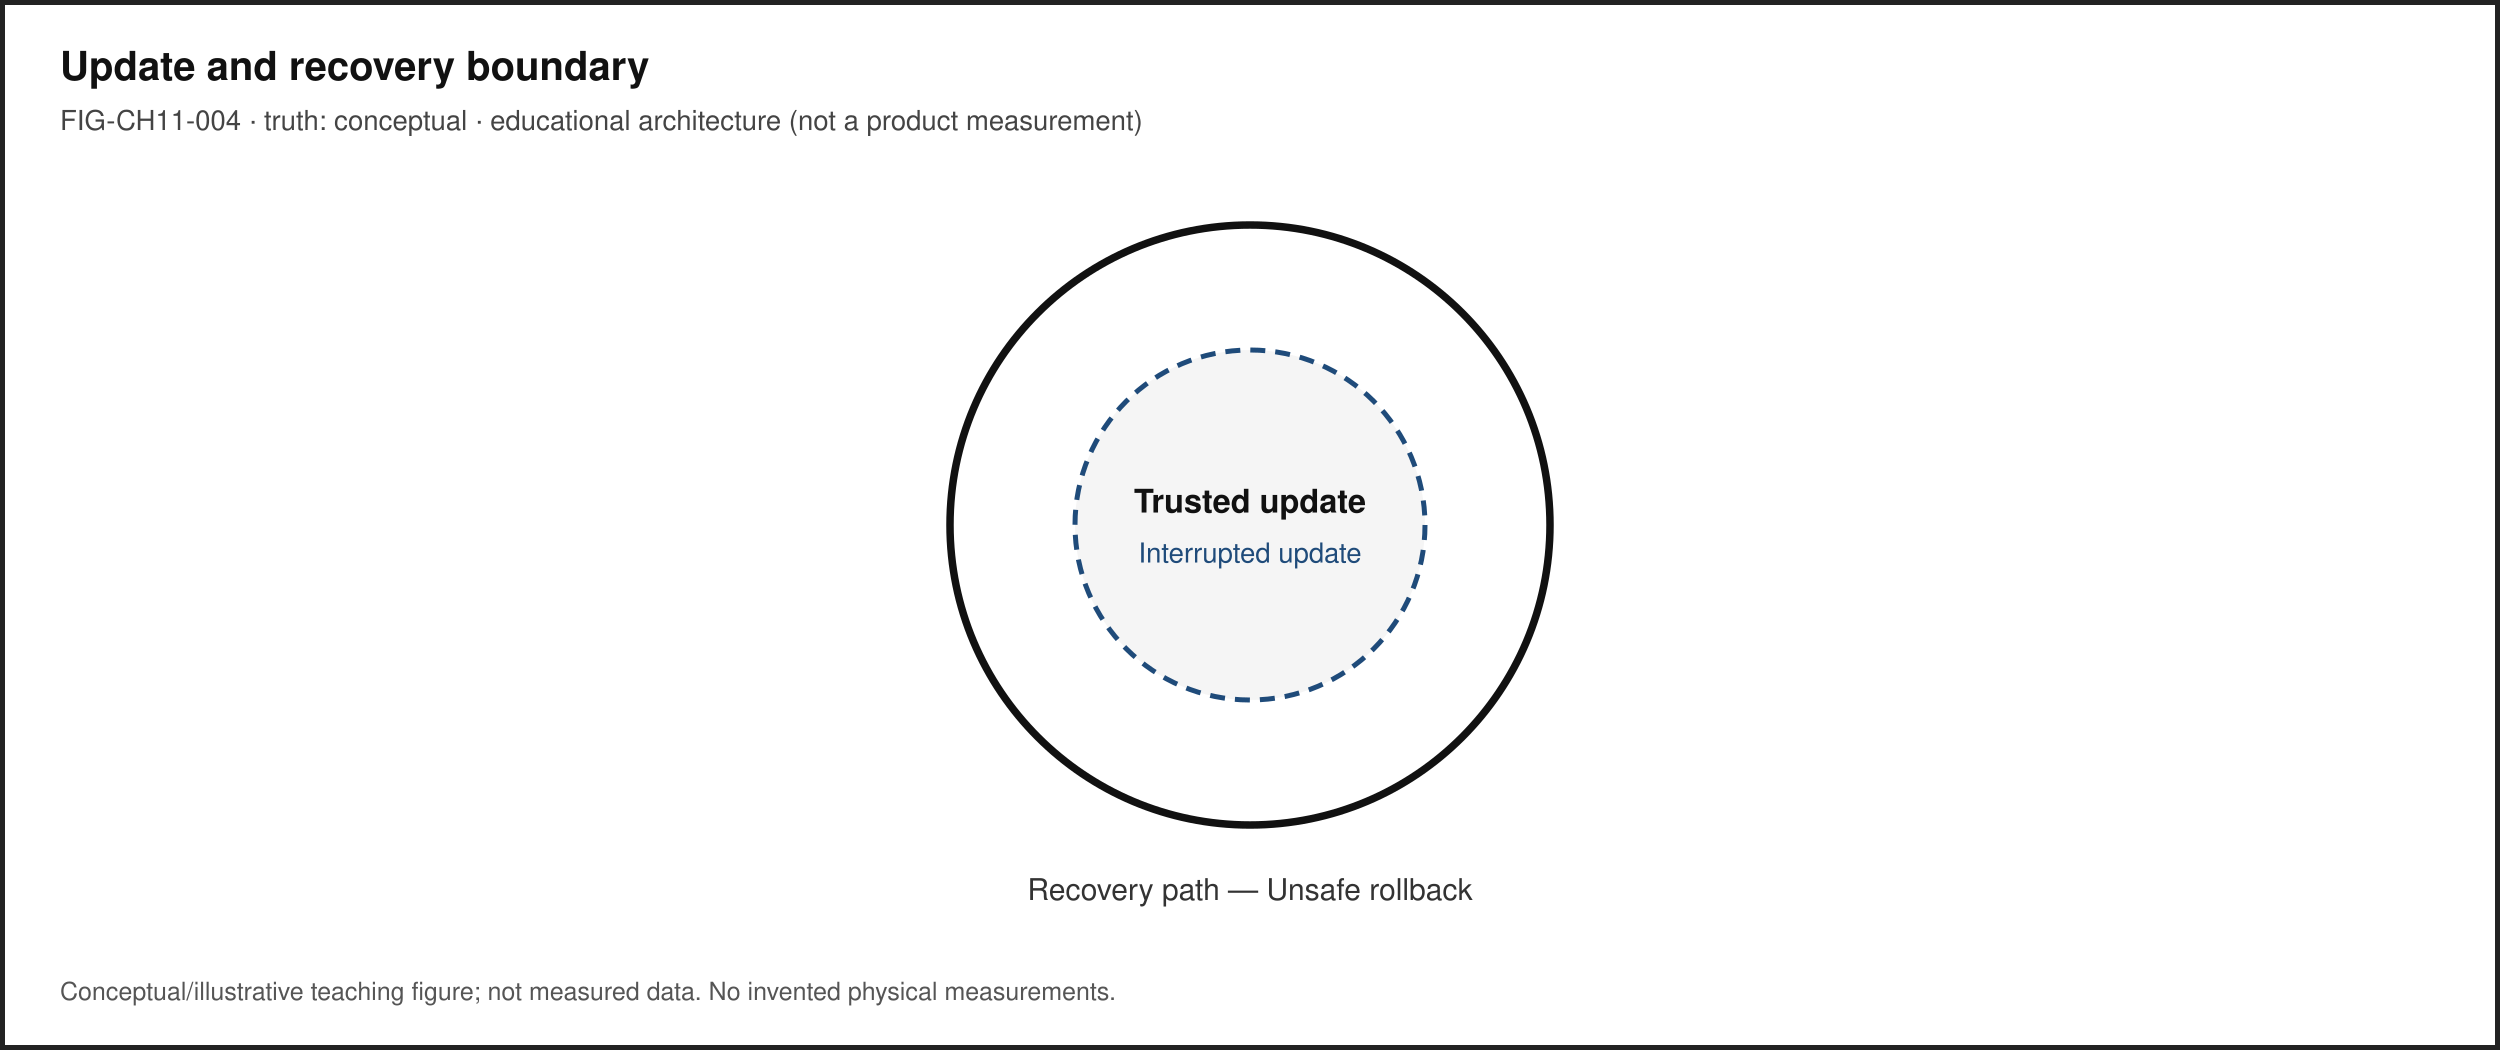
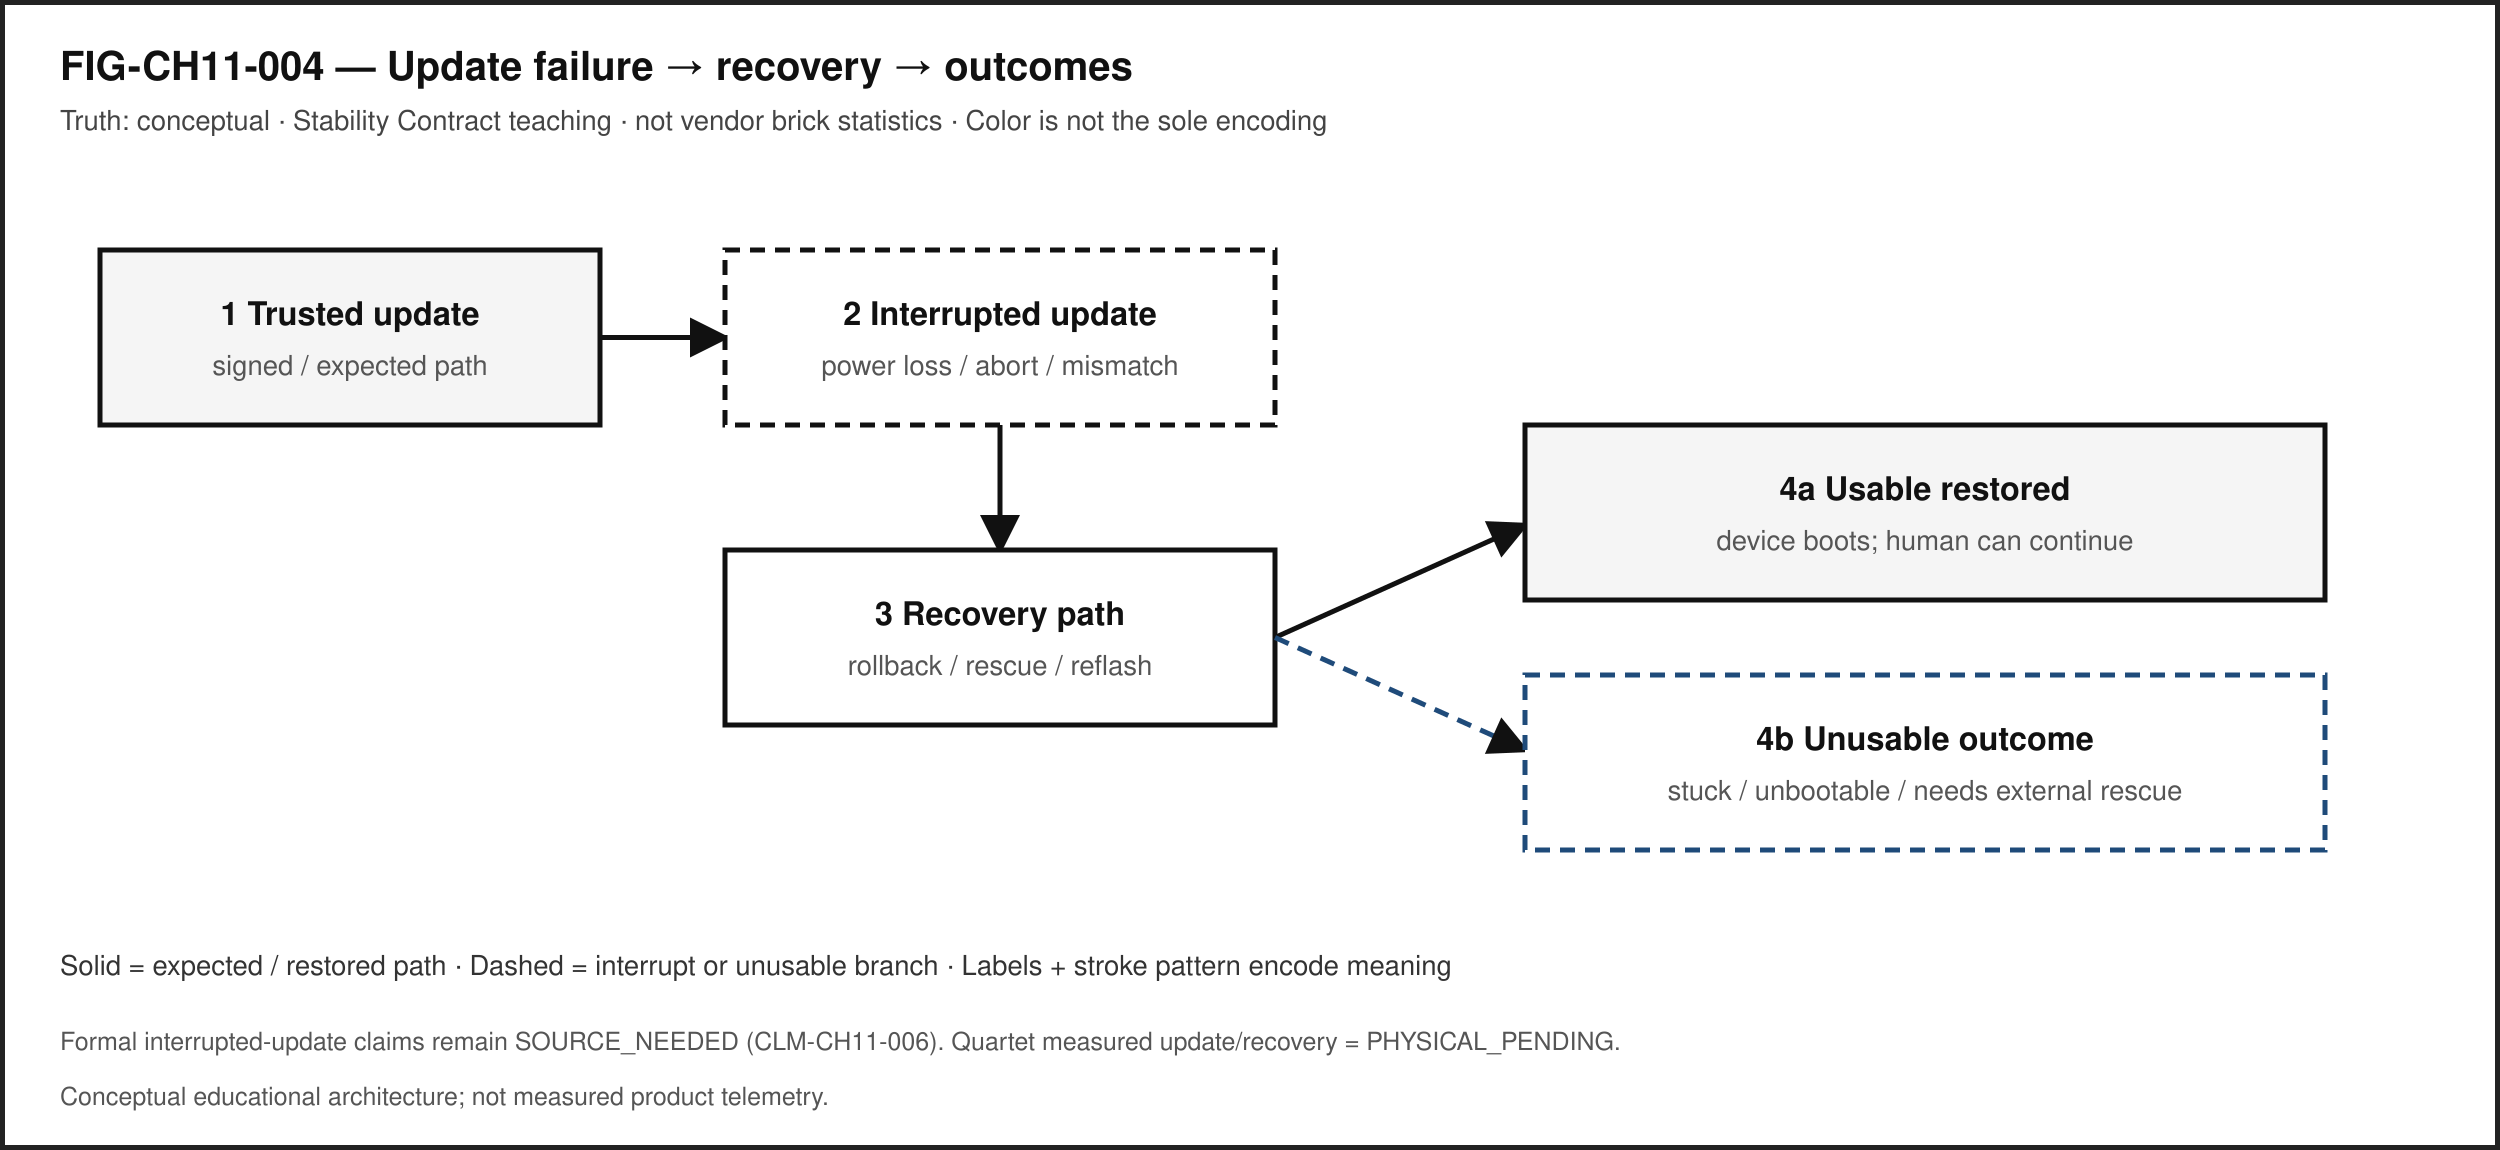
- <svg xmlns="http://www.w3.org/2000/svg" width="1000" height="420" viewBox="0 0 1000 420" role="img" aria-labelledby="fig-ch11-004-title fig-ch11-004-desc" data-figure-id="FIG-CH11-004">
+ <svg xmlns="http://www.w3.org/2000/svg" width="1000" height="460" viewBox="0 0 1000 460" role="img" aria-labelledby="fig-ch11-004-title fig-ch11-004-desc" data-figure-id="FIG-CH11-004">
  <defs>
    <marker id="arr-fig-ch11-004" markerWidth="8" markerHeight="8" refX="7" refY="4" orient="auto">
      <path d="M0,0 L8,4 L0,8 Z" fill="#111111" />
    </marker>
  </defs>
-   <rect width="1000" height="420" fill="#ffffff" />
-   <rect x="1" y="1" width="998" height="418" fill="none" stroke="#222222" stroke-width="2" />
-   <text x="24" y="32" font-family="Helvetica,Arial,sans-serif" font-size="16" font-weight="bold" fill="#111111">Update and recovery boundary</text>
-   <text x="24" y="52" font-family="Helvetica,Arial,sans-serif" font-size="11" fill="#444444">FIG-CH11-004 · truth: conceptual · educational architecture (not a product measurement)</text>
-   <circle cx="500" cy="210" r="120" fill="#ffffff" stroke="#111111" stroke-width="3" />
-   <circle cx="500" cy="210" r="70" fill="#f5f5f5" stroke="#1F4B7A" stroke-width="2" stroke-dasharray="6 4" />
-   <text x="500" y="205" text-anchor="middle" font-family="Helvetica,Arial,sans-serif" font-size="13" font-weight="bold" fill="#111111">Trusted update</text>
-   <text x="500" y="225" text-anchor="middle" font-family="Helvetica,Arial,sans-serif" font-size="11" fill="#1F4B7A">Interrupted update</text>
-   <text x="500" y="360" text-anchor="middle" font-family="Helvetica,Arial,sans-serif" font-size="12" fill="#333333">Recovery path — Unsafe rollback</text>
-   <text x="24" y="400" font-family="Helvetica,Arial,sans-serif" font-size="10" fill="#555555">Conceptual/illustrative teaching figure; not measured data. No invented physical measurements.</text>
+   <rect width="1000" height="460" fill="#ffffff" />
+   <rect x="1" y="1" width="998" height="458" fill="none" stroke="#222222" stroke-width="2" />
+   <text x="24" y="32" font-family="Helvetica,Arial,sans-serif" font-size="16" font-weight="bold" fill="#111111">FIG-CH11-004 — Update failure → recovery → outcomes</text>
+   <text x="24" y="52" font-family="Helvetica,Arial,sans-serif" font-size="11" fill="#444444">Truth: conceptual · Stability Contract teaching · not vendor brick statistics · Color is not the sole encoding</text>
+   <rect x="40" y="100" width="200" height="70" fill="#f5f5f5" stroke="#111111" stroke-width="2" />
+   <text x="140" y="130" text-anchor="middle" font-family="Helvetica,Arial,sans-serif" font-size="13" font-weight="bold" fill="#111111">1 Trusted update</text>
+   <text x="140" y="150" text-anchor="middle" font-family="Helvetica,Arial,sans-serif" font-size="11" fill="#555555">signed / expected path</text>
+   <line x1="240" y1="135" x2="290" y2="135" stroke="#111111" stroke-width="2" marker-end="url(#arr-fig-ch11-004)" />
+   <rect x="290" y="100" width="220" height="70" fill="#ffffff" stroke="#111111" stroke-width="2" stroke-dasharray="6 4" />
+   <text x="400" y="130" text-anchor="middle" font-family="Helvetica,Arial,sans-serif" font-size="13" font-weight="bold" fill="#111111">2 Interrupted update</text>
+   <text x="400" y="150" text-anchor="middle" font-family="Helvetica,Arial,sans-serif" font-size="11" fill="#555555">power loss / abort / mismatch</text>
+   <line x1="400" y1="170" x2="400" y2="220" stroke="#111111" stroke-width="2" marker-end="url(#arr-fig-ch11-004)" />
+   <rect x="290" y="220" width="220" height="70" fill="#ffffff" stroke="#111111" stroke-width="2" />
+   <text x="400" y="250" text-anchor="middle" font-family="Helvetica,Arial,sans-serif" font-size="13" font-weight="bold" fill="#111111">3 Recovery path</text>
+   <text x="400" y="270" text-anchor="middle" font-family="Helvetica,Arial,sans-serif" font-size="11" fill="#555555">rollback / rescue / reflash</text>
+   <line x1="510" y1="255" x2="610" y2="210" stroke="#111111" stroke-width="2" marker-end="url(#arr-fig-ch11-004)" />
+   <line x1="510" y1="255" x2="610" y2="300" stroke="#1F4B7A" stroke-width="2" stroke-dasharray="6 4" marker-end="url(#arr-fig-ch11-004)" />
+   <rect x="610" y="170" width="320" height="70" fill="#f5f5f5" stroke="#111111" stroke-width="2" />
+   <text x="770" y="200" text-anchor="middle" font-family="Helvetica,Arial,sans-serif" font-size="13" font-weight="bold" fill="#111111">4a Usable restored</text>
+   <text x="770" y="220" text-anchor="middle" font-family="Helvetica,Arial,sans-serif" font-size="11" fill="#555555">device boots; human can continue</text>
+   <rect x="610" y="270" width="320" height="70" fill="#ffffff" stroke="#1F4B7A" stroke-width="2" stroke-dasharray="6 4" />
+   <text x="770" y="300" text-anchor="middle" font-family="Helvetica,Arial,sans-serif" font-size="13" font-weight="bold" fill="#111111">4b Unusable outcome</text>
+   <text x="770" y="320" text-anchor="middle" font-family="Helvetica,Arial,sans-serif" font-size="11" fill="#555555">stuck / unbootable / needs external rescue</text>
+   <text x="24" y="390" font-family="Helvetica,Arial,sans-serif" font-size="11" fill="#333333">Solid = expected / restored path · Dashed = interrupt or unusable branch · Labels + stroke pattern encode meaning</text>
+   <text x="24" y="420" font-family="Helvetica,Arial,sans-serif" font-size="10" fill="#555555">Formal interrupted-update claims remain SOURCE_NEEDED (CLM-CH11-006). Quartet measured update/recovery = PHYSICAL_PENDING.</text>
+   <text x="24" y="442" font-family="Helvetica,Arial,sans-serif" font-size="10" fill="#555555">Conceptual educational architecture; not measured product telemetry.</text>
</svg>
